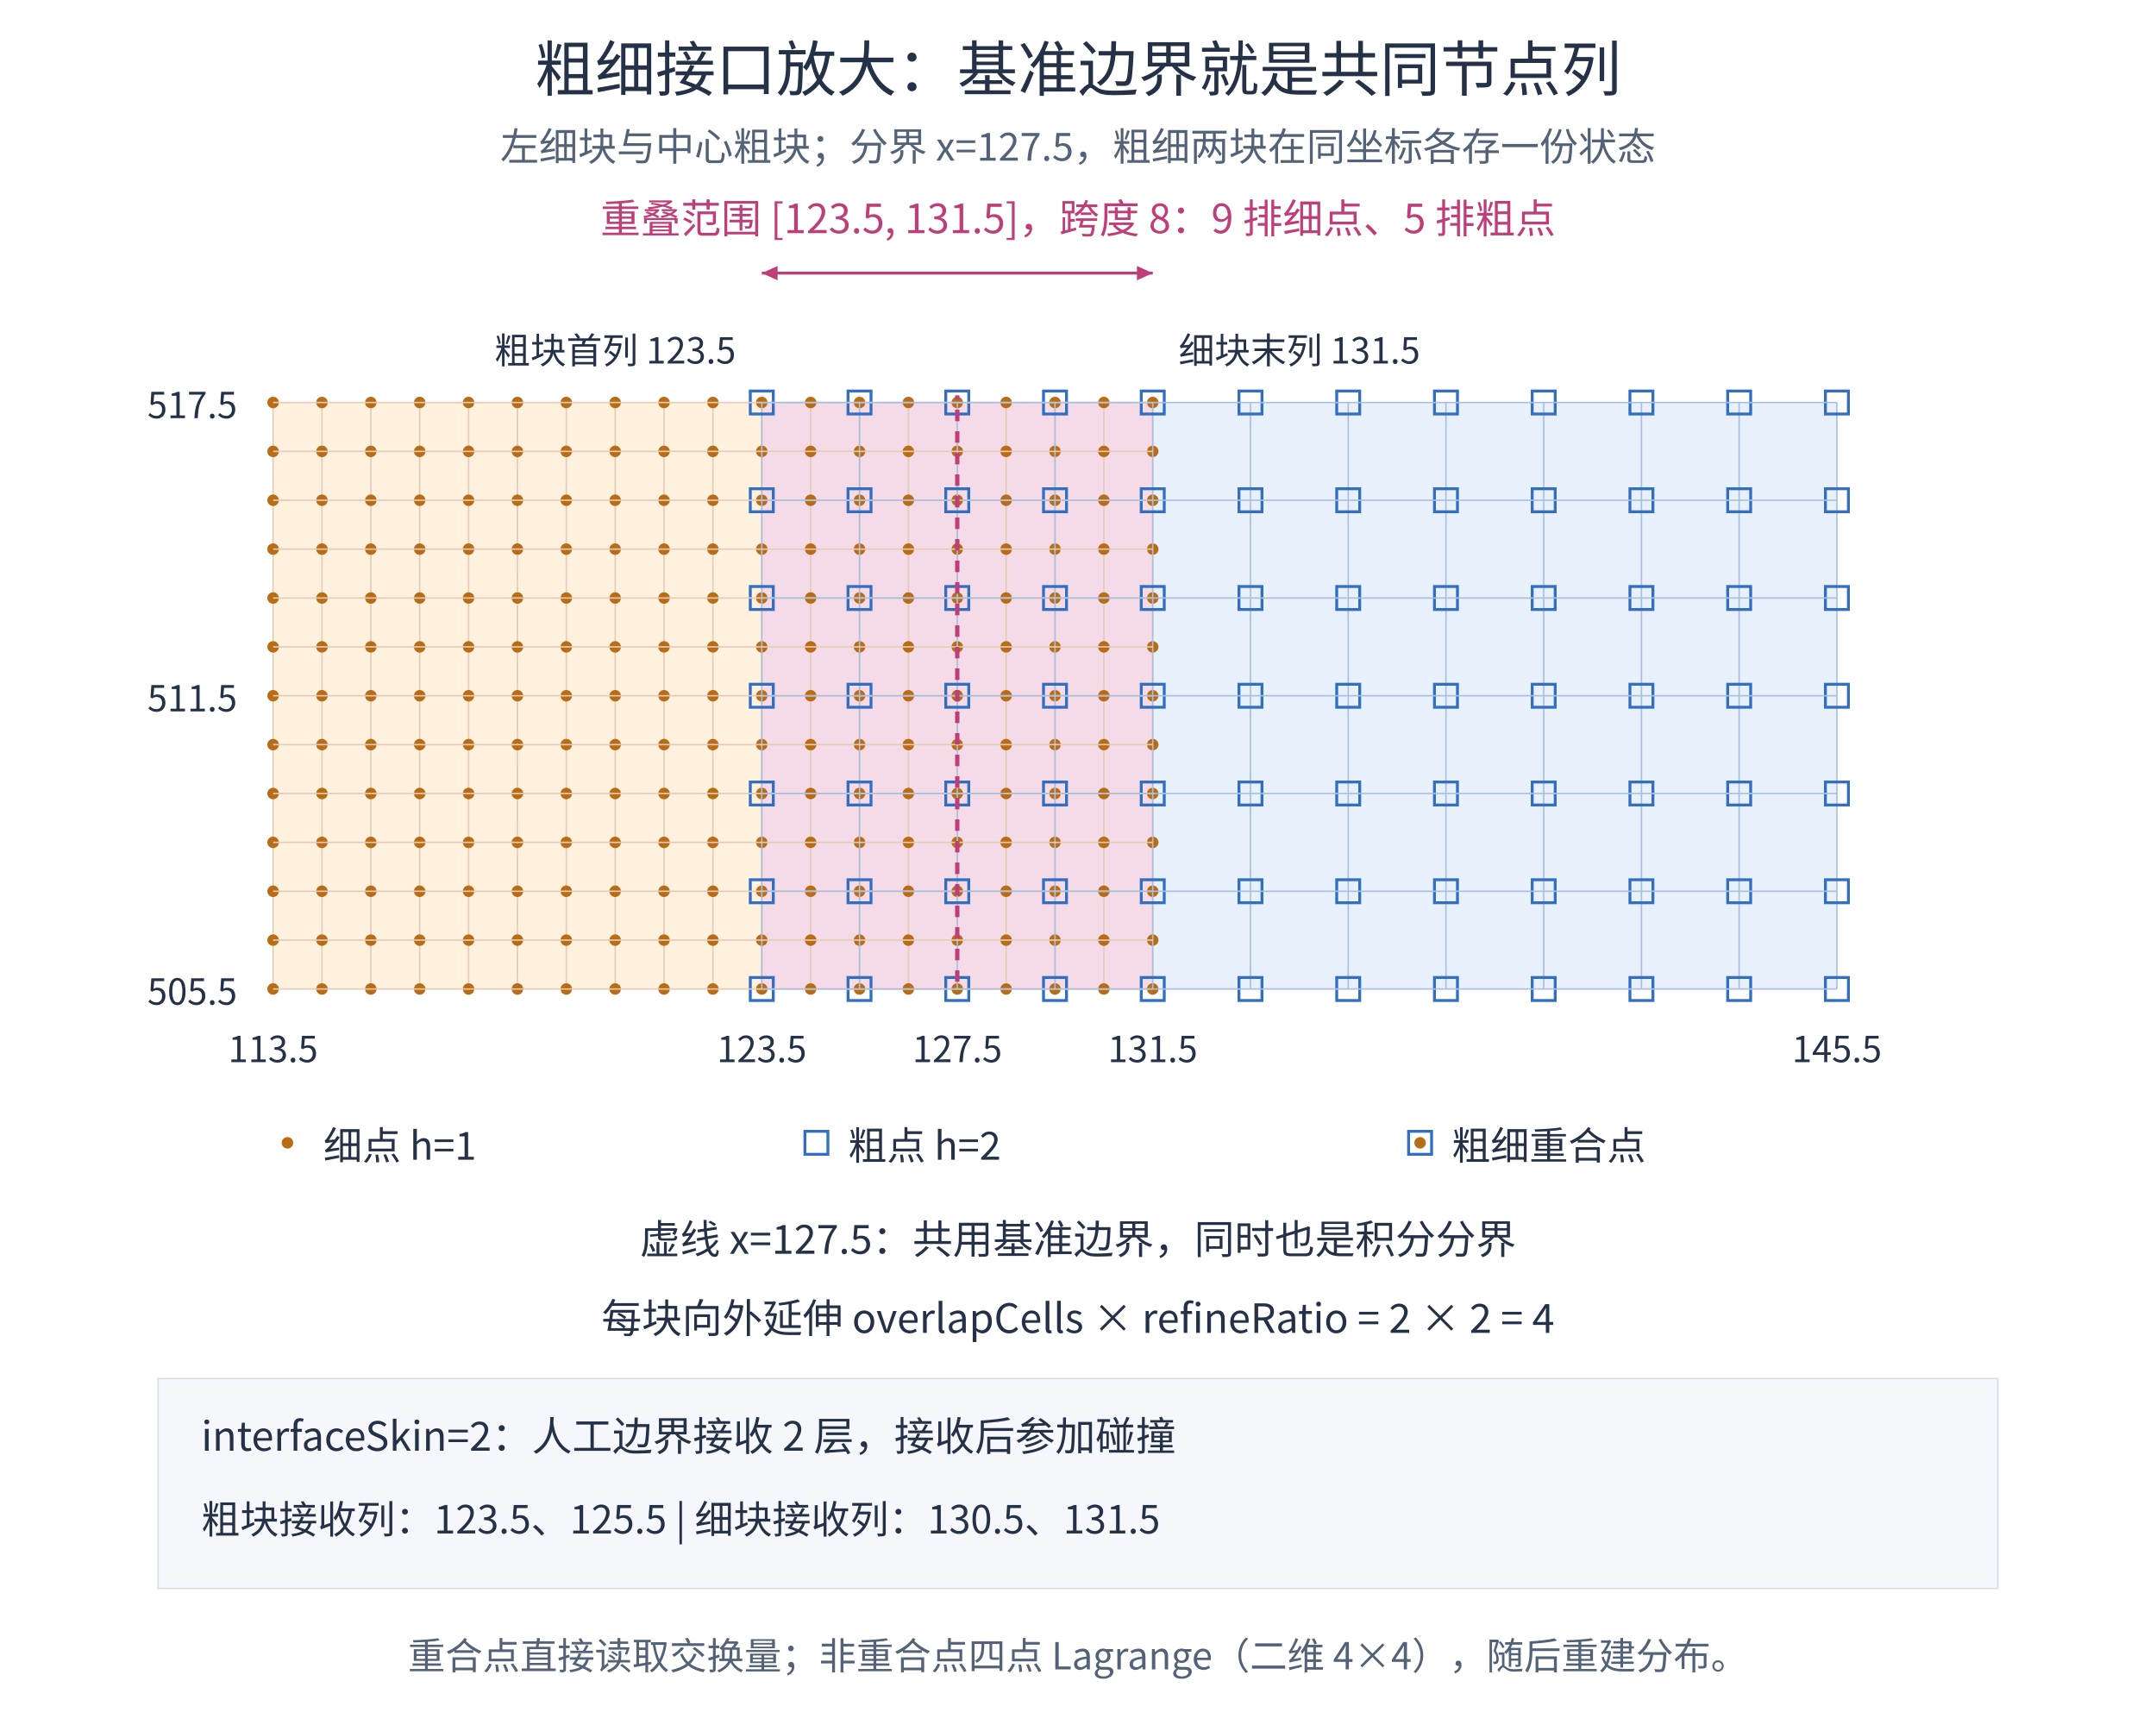
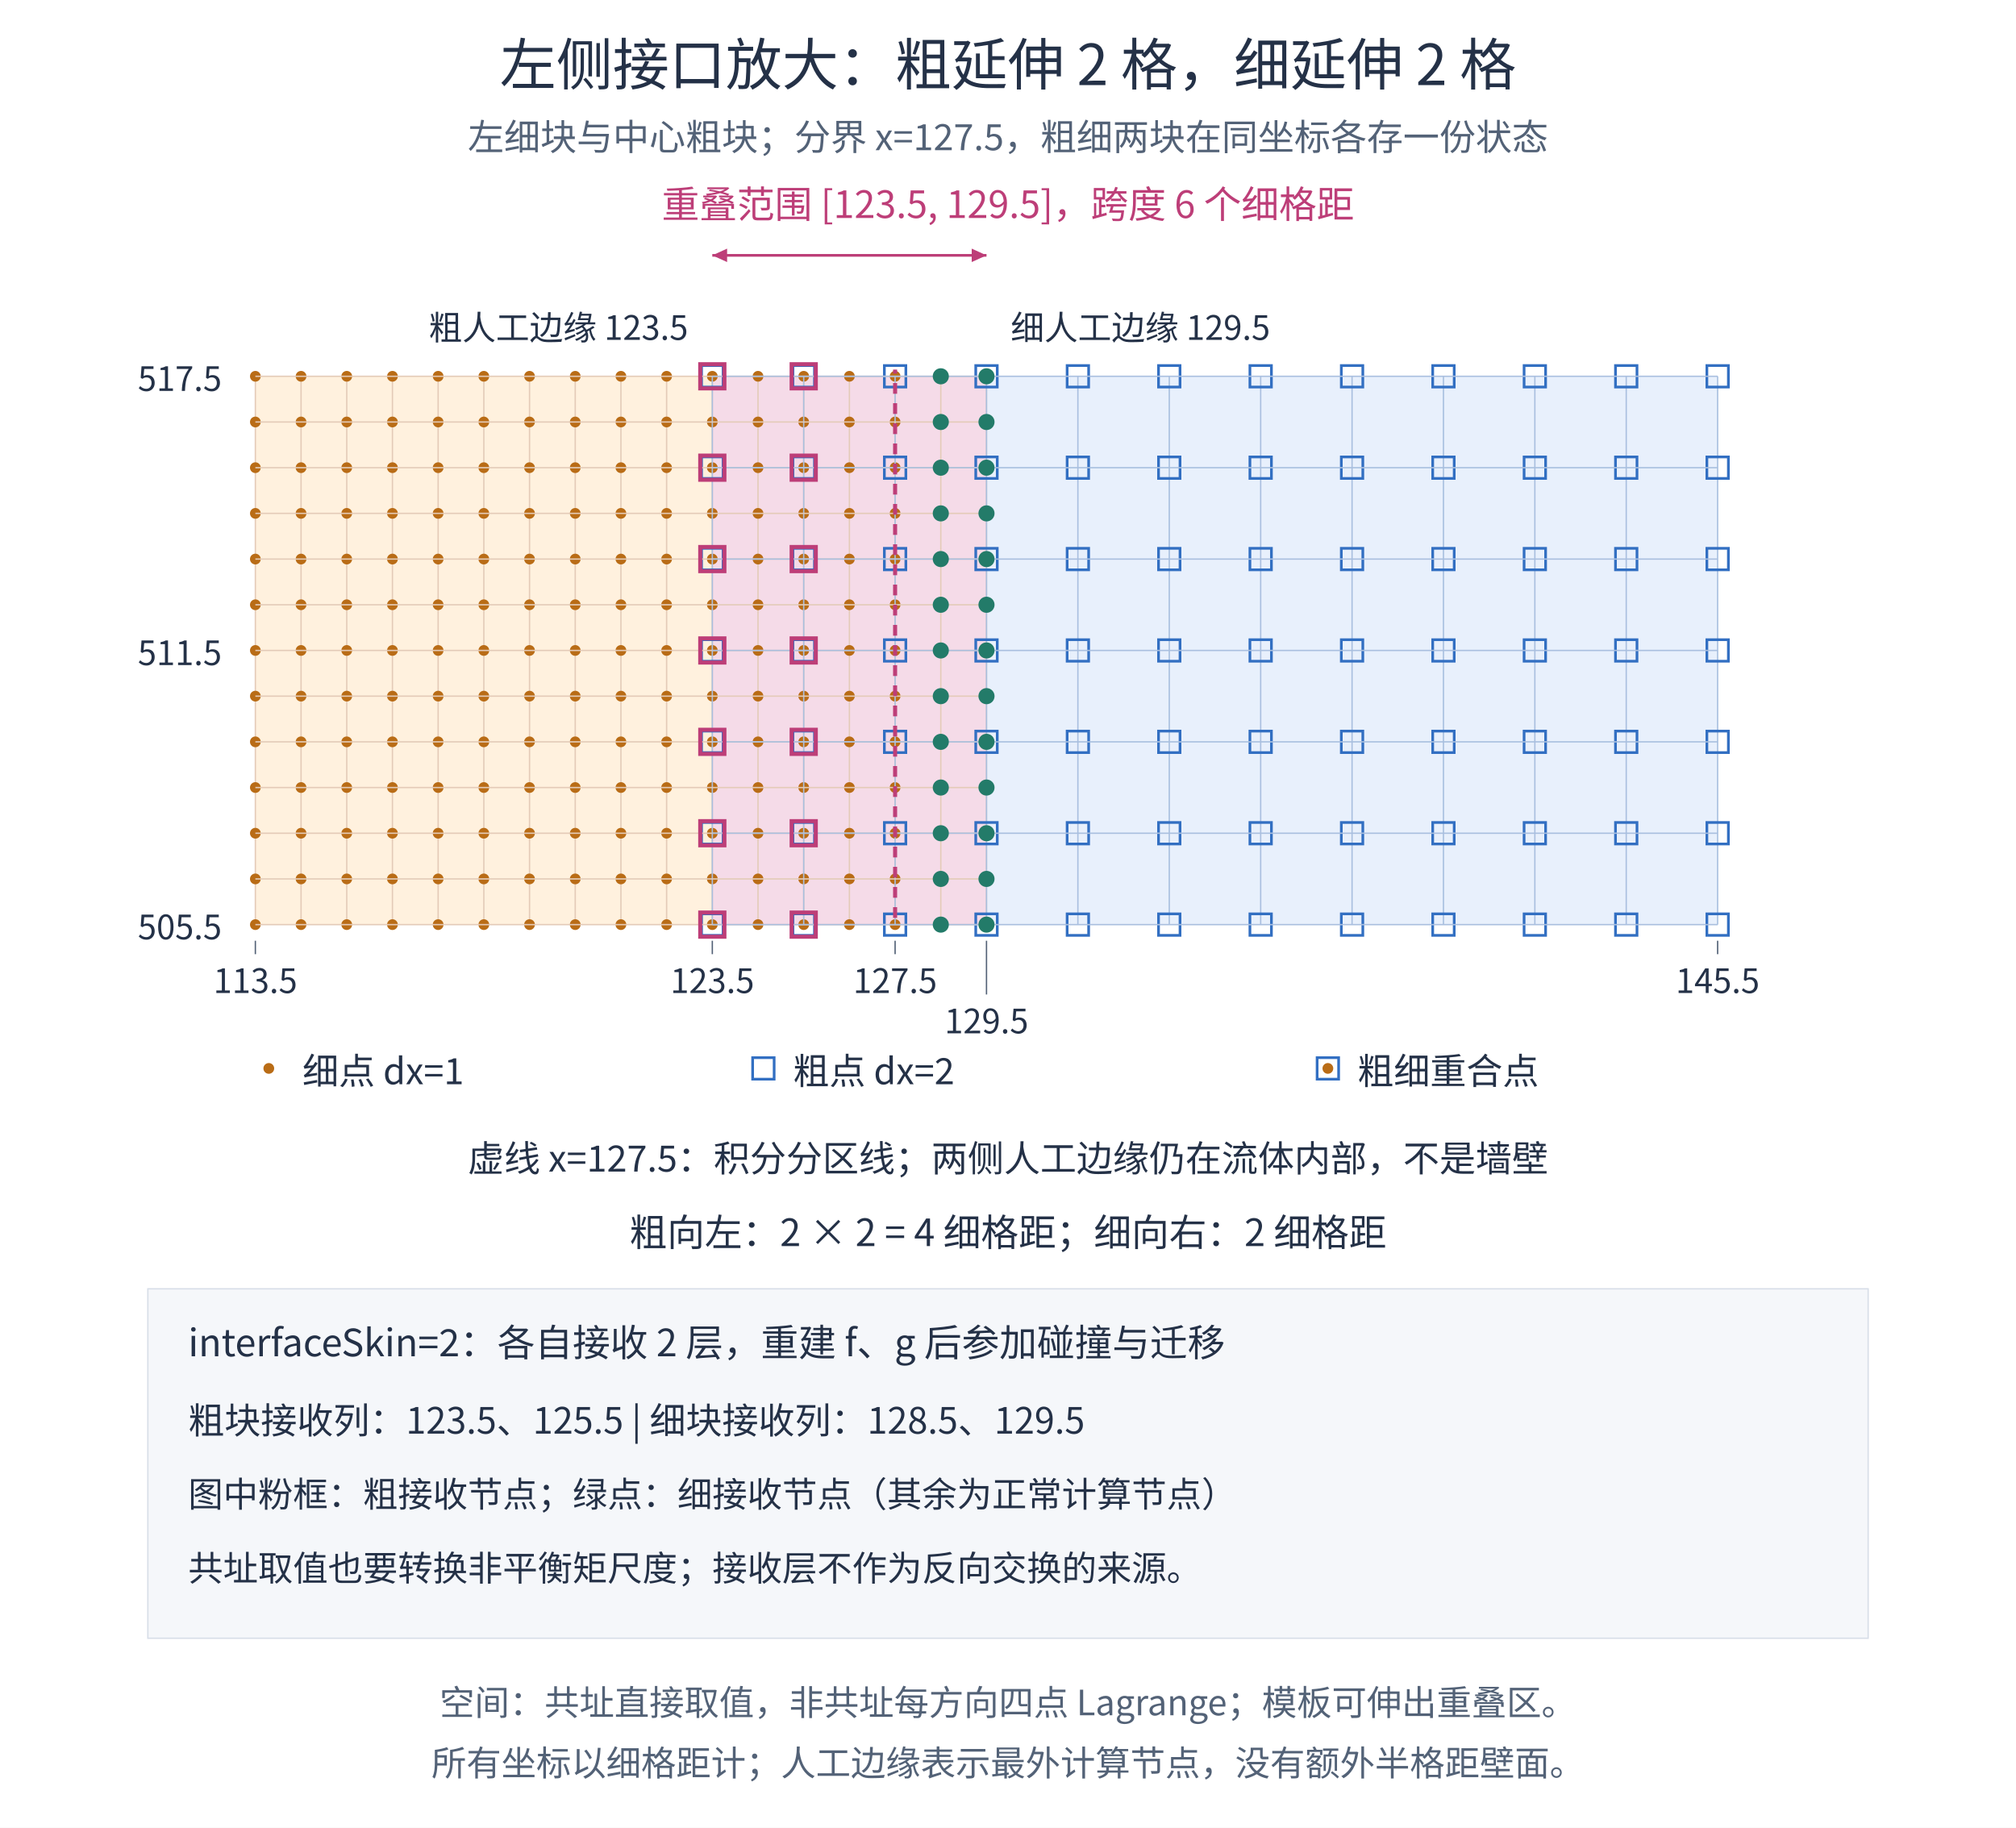
- <svg xmlns="http://www.w3.org/2000/svg" width="1500" height="1200" viewBox="0 0 1500 1200" role="img">
-   <rect x="0" y="0" width="1500" height="1200" fill="#ffffff" stroke="none" stroke-width="1" />
-   <text x="750" y="45" font-family="Microsoft YaHei, Noto Sans CJK SC, sans-serif" font-size="42" fill="#243147" text-anchor="middle" dominant-baseline="central">粗细接口放大：基准边界就是共同节点列</text>
+ <svg xmlns="http://www.w3.org/2000/svg" width="1500" height="1360" viewBox="0 0 1500 1360" role="img">
+   <rect x="0" y="0" width="1500" height="1360" fill="#ffffff" stroke="none" stroke-width="1" />
+   <text x="750" y="45" font-family="Microsoft YaHei, Noto Sans CJK SC, sans-serif" font-size="42" fill="#243147" text-anchor="middle" dominant-baseline="central">左侧接口放大：粗延伸 2 格，细延伸 2 格</text>
  <text x="750" y="100" font-family="Microsoft YaHei, Noto Sans CJK SC, sans-serif" font-size="27" fill="#536277" text-anchor="middle" dominant-baseline="central">左细块与中心粗块；分界 x=127.5，粗细两块在同坐标各存一份状态</text>
  <rect x="190.0" y="280.0" width="476.0" height="408" fill="#fff1de" stroke="none" stroke-width="1" />
  <rect x="666.0" y="280.0" width="612.0" height="408" fill="#e8f0fc" stroke="none" stroke-width="1" />
-   <rect x="530.0" y="280.0" width="272.0" height="408" fill="#f5dbe8" stroke="none" stroke-width="1" />
+   <rect x="530.0" y="280.0" width="204.0" height="408" fill="#f5dbe8" stroke="none" stroke-width="1" />
  <line x1="190.0" y1="688.0" x2="190.0" y2="280.0" stroke="#e4cbb8" stroke-width="1" />
  <circle cx="190.0" cy="688.0" r="4" fill="#b96c16" />
  <circle cx="190.0" cy="654.0" r="4" fill="#b96c16" />
  <circle cx="190.0" cy="620.0" r="4" fill="#b96c16" />
  <circle cx="190.0" cy="586.0" r="4" fill="#b96c16" />
  <circle cx="190.0" cy="552.0" r="4" fill="#b96c16" />
  <circle cx="190.0" cy="518.0" r="4" fill="#b96c16" />
  <circle cx="190.0" cy="484.0" r="4" fill="#b96c16" />
  <circle cx="190.0" cy="450.0" r="4" fill="#b96c16" />
  <circle cx="190.0" cy="416.0" r="4" fill="#b96c16" />
  <circle cx="190.0" cy="382.0" r="4" fill="#b96c16" />
  <circle cx="190.0" cy="348.0" r="4" fill="#b96c16" />
  <circle cx="190.0" cy="314.0" r="4" fill="#b96c16" />
  <circle cx="190.0" cy="280.0" r="4" fill="#b96c16" />
  <line x1="224.0" y1="688.0" x2="224.0" y2="280.0" stroke="#e4cbb8" stroke-width="1" />
  <circle cx="224.0" cy="688.0" r="4" fill="#b96c16" />
  <circle cx="224.0" cy="654.0" r="4" fill="#b96c16" />
  <circle cx="224.0" cy="620.0" r="4" fill="#b96c16" />
  <circle cx="224.0" cy="586.0" r="4" fill="#b96c16" />
  <circle cx="224.0" cy="552.0" r="4" fill="#b96c16" />
  <circle cx="224.0" cy="518.0" r="4" fill="#b96c16" />
  <circle cx="224.0" cy="484.0" r="4" fill="#b96c16" />
  <circle cx="224.0" cy="450.0" r="4" fill="#b96c16" />
  <circle cx="224.0" cy="416.0" r="4" fill="#b96c16" />
  <circle cx="224.0" cy="382.0" r="4" fill="#b96c16" />
  <circle cx="224.0" cy="348.0" r="4" fill="#b96c16" />
  <circle cx="224.0" cy="314.0" r="4" fill="#b96c16" />
  <circle cx="224.0" cy="280.0" r="4" fill="#b96c16" />
  <line x1="258.0" y1="688.0" x2="258.0" y2="280.0" stroke="#e4cbb8" stroke-width="1" />
  <circle cx="258.0" cy="688.0" r="4" fill="#b96c16" />
  <circle cx="258.0" cy="654.0" r="4" fill="#b96c16" />
  <circle cx="258.0" cy="620.0" r="4" fill="#b96c16" />
  <circle cx="258.0" cy="586.0" r="4" fill="#b96c16" />
  <circle cx="258.0" cy="552.0" r="4" fill="#b96c16" />
  <circle cx="258.0" cy="518.0" r="4" fill="#b96c16" />
  <circle cx="258.0" cy="484.0" r="4" fill="#b96c16" />
  <circle cx="258.0" cy="450.0" r="4" fill="#b96c16" />
  <circle cx="258.0" cy="416.0" r="4" fill="#b96c16" />
  <circle cx="258.0" cy="382.0" r="4" fill="#b96c16" />
  <circle cx="258.0" cy="348.0" r="4" fill="#b96c16" />
  <circle cx="258.0" cy="314.0" r="4" fill="#b96c16" />
  <circle cx="258.0" cy="280.0" r="4" fill="#b96c16" />
  <line x1="292.0" y1="688.0" x2="292.0" y2="280.0" stroke="#e4cbb8" stroke-width="1" />
  <circle cx="292.0" cy="688.0" r="4" fill="#b96c16" />
  <circle cx="292.0" cy="654.0" r="4" fill="#b96c16" />
  <circle cx="292.0" cy="620.0" r="4" fill="#b96c16" />
  <circle cx="292.0" cy="586.0" r="4" fill="#b96c16" />
  <circle cx="292.0" cy="552.0" r="4" fill="#b96c16" />
  <circle cx="292.0" cy="518.0" r="4" fill="#b96c16" />
  <circle cx="292.0" cy="484.0" r="4" fill="#b96c16" />
  <circle cx="292.0" cy="450.0" r="4" fill="#b96c16" />
  <circle cx="292.0" cy="416.0" r="4" fill="#b96c16" />
  <circle cx="292.0" cy="382.0" r="4" fill="#b96c16" />
  <circle cx="292.0" cy="348.0" r="4" fill="#b96c16" />
  <circle cx="292.0" cy="314.0" r="4" fill="#b96c16" />
  <circle cx="292.0" cy="280.0" r="4" fill="#b96c16" />
  <line x1="326.0" y1="688.0" x2="326.0" y2="280.0" stroke="#e4cbb8" stroke-width="1" />
  <circle cx="326.0" cy="688.0" r="4" fill="#b96c16" />
  <circle cx="326.0" cy="654.0" r="4" fill="#b96c16" />
  <circle cx="326.0" cy="620.0" r="4" fill="#b96c16" />
  <circle cx="326.0" cy="586.0" r="4" fill="#b96c16" />
  <circle cx="326.0" cy="552.0" r="4" fill="#b96c16" />
  <circle cx="326.0" cy="518.0" r="4" fill="#b96c16" />
  <circle cx="326.0" cy="484.0" r="4" fill="#b96c16" />
  <circle cx="326.0" cy="450.0" r="4" fill="#b96c16" />
  <circle cx="326.0" cy="416.0" r="4" fill="#b96c16" />
  <circle cx="326.0" cy="382.0" r="4" fill="#b96c16" />
  <circle cx="326.0" cy="348.0" r="4" fill="#b96c16" />
  <circle cx="326.0" cy="314.0" r="4" fill="#b96c16" />
  <circle cx="326.0" cy="280.0" r="4" fill="#b96c16" />
  <line x1="360.0" y1="688.0" x2="360.0" y2="280.0" stroke="#e4cbb8" stroke-width="1" />
  <circle cx="360.0" cy="688.0" r="4" fill="#b96c16" />
  <circle cx="360.0" cy="654.0" r="4" fill="#b96c16" />
  <circle cx="360.0" cy="620.0" r="4" fill="#b96c16" />
  <circle cx="360.0" cy="586.0" r="4" fill="#b96c16" />
  <circle cx="360.0" cy="552.0" r="4" fill="#b96c16" />
  <circle cx="360.0" cy="518.0" r="4" fill="#b96c16" />
  <circle cx="360.0" cy="484.0" r="4" fill="#b96c16" />
  <circle cx="360.0" cy="450.0" r="4" fill="#b96c16" />
  <circle cx="360.0" cy="416.0" r="4" fill="#b96c16" />
  <circle cx="360.0" cy="382.0" r="4" fill="#b96c16" />
  <circle cx="360.0" cy="348.0" r="4" fill="#b96c16" />
  <circle cx="360.0" cy="314.0" r="4" fill="#b96c16" />
  <circle cx="360.0" cy="280.0" r="4" fill="#b96c16" />
  <line x1="394.0" y1="688.0" x2="394.0" y2="280.0" stroke="#e4cbb8" stroke-width="1" />
  <circle cx="394.0" cy="688.0" r="4" fill="#b96c16" />
  <circle cx="394.0" cy="654.0" r="4" fill="#b96c16" />
  <circle cx="394.0" cy="620.0" r="4" fill="#b96c16" />
  <circle cx="394.0" cy="586.0" r="4" fill="#b96c16" />
  <circle cx="394.0" cy="552.0" r="4" fill="#b96c16" />
  <circle cx="394.0" cy="518.0" r="4" fill="#b96c16" />
  <circle cx="394.0" cy="484.0" r="4" fill="#b96c16" />
  <circle cx="394.0" cy="450.0" r="4" fill="#b96c16" />
  <circle cx="394.0" cy="416.0" r="4" fill="#b96c16" />
  <circle cx="394.0" cy="382.0" r="4" fill="#b96c16" />
  <circle cx="394.0" cy="348.0" r="4" fill="#b96c16" />
  <circle cx="394.0" cy="314.0" r="4" fill="#b96c16" />
  <circle cx="394.0" cy="280.0" r="4" fill="#b96c16" />
  <line x1="428.0" y1="688.0" x2="428.0" y2="280.0" stroke="#e4cbb8" stroke-width="1" />
  <circle cx="428.0" cy="688.0" r="4" fill="#b96c16" />
  <circle cx="428.0" cy="654.0" r="4" fill="#b96c16" />
  <circle cx="428.0" cy="620.0" r="4" fill="#b96c16" />
  <circle cx="428.0" cy="586.0" r="4" fill="#b96c16" />
  <circle cx="428.0" cy="552.0" r="4" fill="#b96c16" />
  <circle cx="428.0" cy="518.0" r="4" fill="#b96c16" />
  <circle cx="428.0" cy="484.0" r="4" fill="#b96c16" />
  <circle cx="428.0" cy="450.0" r="4" fill="#b96c16" />
  <circle cx="428.0" cy="416.0" r="4" fill="#b96c16" />
  <circle cx="428.0" cy="382.0" r="4" fill="#b96c16" />
  <circle cx="428.0" cy="348.0" r="4" fill="#b96c16" />
  <circle cx="428.0" cy="314.0" r="4" fill="#b96c16" />
  <circle cx="428.0" cy="280.0" r="4" fill="#b96c16" />
  <line x1="462.0" y1="688.0" x2="462.0" y2="280.0" stroke="#e4cbb8" stroke-width="1" />
  <circle cx="462.0" cy="688.0" r="4" fill="#b96c16" />
  <circle cx="462.0" cy="654.0" r="4" fill="#b96c16" />
  <circle cx="462.0" cy="620.0" r="4" fill="#b96c16" />
  <circle cx="462.0" cy="586.0" r="4" fill="#b96c16" />
  <circle cx="462.0" cy="552.0" r="4" fill="#b96c16" />
  <circle cx="462.0" cy="518.0" r="4" fill="#b96c16" />
  <circle cx="462.0" cy="484.0" r="4" fill="#b96c16" />
  <circle cx="462.0" cy="450.0" r="4" fill="#b96c16" />
  <circle cx="462.0" cy="416.0" r="4" fill="#b96c16" />
  <circle cx="462.0" cy="382.0" r="4" fill="#b96c16" />
  <circle cx="462.0" cy="348.0" r="4" fill="#b96c16" />
  <circle cx="462.0" cy="314.0" r="4" fill="#b96c16" />
  <circle cx="462.0" cy="280.0" r="4" fill="#b96c16" />
  <line x1="496.0" y1="688.0" x2="496.0" y2="280.0" stroke="#e4cbb8" stroke-width="1" />
  <circle cx="496.0" cy="688.0" r="4" fill="#b96c16" />
  <circle cx="496.0" cy="654.0" r="4" fill="#b96c16" />
  <circle cx="496.0" cy="620.0" r="4" fill="#b96c16" />
  <circle cx="496.0" cy="586.0" r="4" fill="#b96c16" />
  <circle cx="496.0" cy="552.0" r="4" fill="#b96c16" />
  <circle cx="496.0" cy="518.0" r="4" fill="#b96c16" />
  <circle cx="496.0" cy="484.0" r="4" fill="#b96c16" />
  <circle cx="496.0" cy="450.0" r="4" fill="#b96c16" />
  <circle cx="496.0" cy="416.0" r="4" fill="#b96c16" />
  <circle cx="496.0" cy="382.0" r="4" fill="#b96c16" />
  <circle cx="496.0" cy="348.0" r="4" fill="#b96c16" />
  <circle cx="496.0" cy="314.0" r="4" fill="#b96c16" />
  <circle cx="496.0" cy="280.0" r="4" fill="#b96c16" />
  <line x1="530.0" y1="688.0" x2="530.0" y2="280.0" stroke="#e4cbb8" stroke-width="1" />
  <circle cx="530.0" cy="688.0" r="4" fill="#b96c16" />
  <circle cx="530.0" cy="654.0" r="4" fill="#b96c16" />
  <circle cx="530.0" cy="620.0" r="4" fill="#b96c16" />
  <circle cx="530.0" cy="586.0" r="4" fill="#b96c16" />
  <circle cx="530.0" cy="552.0" r="4" fill="#b96c16" />
  <circle cx="530.0" cy="518.0" r="4" fill="#b96c16" />
  <circle cx="530.0" cy="484.0" r="4" fill="#b96c16" />
  <circle cx="530.0" cy="450.0" r="4" fill="#b96c16" />
  <circle cx="530.0" cy="416.0" r="4" fill="#b96c16" />
  <circle cx="530.0" cy="382.0" r="4" fill="#b96c16" />
  <circle cx="530.0" cy="348.0" r="4" fill="#b96c16" />
  <circle cx="530.0" cy="314.0" r="4" fill="#b96c16" />
  <circle cx="530.0" cy="280.0" r="4" fill="#b96c16" />
  <line x1="564.0" y1="688.0" x2="564.0" y2="280.0" stroke="#e4cbb8" stroke-width="1" />
  <circle cx="564.0" cy="688.0" r="4" fill="#b96c16" />
  <circle cx="564.0" cy="654.0" r="4" fill="#b96c16" />
  <circle cx="564.0" cy="620.0" r="4" fill="#b96c16" />
  <circle cx="564.0" cy="586.0" r="4" fill="#b96c16" />
  <circle cx="564.0" cy="552.0" r="4" fill="#b96c16" />
  <circle cx="564.0" cy="518.0" r="4" fill="#b96c16" />
  <circle cx="564.0" cy="484.0" r="4" fill="#b96c16" />
  <circle cx="564.0" cy="450.0" r="4" fill="#b96c16" />
  <circle cx="564.0" cy="416.0" r="4" fill="#b96c16" />
  <circle cx="564.0" cy="382.0" r="4" fill="#b96c16" />
  <circle cx="564.0" cy="348.0" r="4" fill="#b96c16" />
  <circle cx="564.0" cy="314.0" r="4" fill="#b96c16" />
  <circle cx="564.0" cy="280.0" r="4" fill="#b96c16" />
  <line x1="598.0" y1="688.0" x2="598.0" y2="280.0" stroke="#e4cbb8" stroke-width="1" />
  <circle cx="598.0" cy="688.0" r="4" fill="#b96c16" />
  <circle cx="598.0" cy="654.0" r="4" fill="#b96c16" />
  <circle cx="598.0" cy="620.0" r="4" fill="#b96c16" />
  <circle cx="598.0" cy="586.0" r="4" fill="#b96c16" />
  <circle cx="598.0" cy="552.0" r="4" fill="#b96c16" />
  <circle cx="598.0" cy="518.0" r="4" fill="#b96c16" />
  <circle cx="598.0" cy="484.0" r="4" fill="#b96c16" />
  <circle cx="598.0" cy="450.0" r="4" fill="#b96c16" />
  <circle cx="598.0" cy="416.0" r="4" fill="#b96c16" />
  <circle cx="598.0" cy="382.0" r="4" fill="#b96c16" />
  <circle cx="598.0" cy="348.0" r="4" fill="#b96c16" />
  <circle cx="598.0" cy="314.0" r="4" fill="#b96c16" />
  <circle cx="598.0" cy="280.0" r="4" fill="#b96c16" />
  <line x1="632.0" y1="688.0" x2="632.0" y2="280.0" stroke="#e4cbb8" stroke-width="1" />
  <circle cx="632.0" cy="688.0" r="4" fill="#b96c16" />
  <circle cx="632.0" cy="654.0" r="4" fill="#b96c16" />
  <circle cx="632.0" cy="620.0" r="4" fill="#b96c16" />
  <circle cx="632.0" cy="586.0" r="4" fill="#b96c16" />
  <circle cx="632.0" cy="552.0" r="4" fill="#b96c16" />
  <circle cx="632.0" cy="518.0" r="4" fill="#b96c16" />
  <circle cx="632.0" cy="484.0" r="4" fill="#b96c16" />
  <circle cx="632.0" cy="450.0" r="4" fill="#b96c16" />
  <circle cx="632.0" cy="416.0" r="4" fill="#b96c16" />
  <circle cx="632.0" cy="382.0" r="4" fill="#b96c16" />
  <circle cx="632.0" cy="348.0" r="4" fill="#b96c16" />
  <circle cx="632.0" cy="314.0" r="4" fill="#b96c16" />
  <circle cx="632.0" cy="280.0" r="4" fill="#b96c16" />
  <line x1="666.0" y1="688.0" x2="666.0" y2="280.0" stroke="#e4cbb8" stroke-width="1" />
  <circle cx="666.0" cy="688.0" r="4" fill="#b96c16" />
  <circle cx="666.0" cy="654.0" r="4" fill="#b96c16" />
  <circle cx="666.0" cy="620.0" r="4" fill="#b96c16" />
  <circle cx="666.0" cy="586.0" r="4" fill="#b96c16" />
  <circle cx="666.0" cy="552.0" r="4" fill="#b96c16" />
  <circle cx="666.0" cy="518.0" r="4" fill="#b96c16" />
  <circle cx="666.0" cy="484.0" r="4" fill="#b96c16" />
  <circle cx="666.0" cy="450.0" r="4" fill="#b96c16" />
  <circle cx="666.0" cy="416.0" r="4" fill="#b96c16" />
  <circle cx="666.0" cy="382.0" r="4" fill="#b96c16" />
  <circle cx="666.0" cy="348.0" r="4" fill="#b96c16" />
  <circle cx="666.0" cy="314.0" r="4" fill="#b96c16" />
  <circle cx="666.0" cy="280.0" r="4" fill="#b96c16" />
  <line x1="700.0" y1="688.0" x2="700.0" y2="280.0" stroke="#e4cbb8" stroke-width="1" />
  <circle cx="700.0" cy="688.0" r="4" fill="#b96c16" />
  <circle cx="700.0" cy="654.0" r="4" fill="#b96c16" />
  <circle cx="700.0" cy="620.0" r="4" fill="#b96c16" />
  <circle cx="700.0" cy="586.0" r="4" fill="#b96c16" />
  <circle cx="700.0" cy="552.0" r="4" fill="#b96c16" />
  <circle cx="700.0" cy="518.0" r="4" fill="#b96c16" />
  <circle cx="700.0" cy="484.0" r="4" fill="#b96c16" />
  <circle cx="700.0" cy="450.0" r="4" fill="#b96c16" />
  <circle cx="700.0" cy="416.0" r="4" fill="#b96c16" />
  <circle cx="700.0" cy="382.0" r="4" fill="#b96c16" />
  <circle cx="700.0" cy="348.0" r="4" fill="#b96c16" />
  <circle cx="700.0" cy="314.0" r="4" fill="#b96c16" />
  <circle cx="700.0" cy="280.0" r="4" fill="#b96c16" />
  <line x1="734.0" y1="688.0" x2="734.0" y2="280.0" stroke="#e4cbb8" stroke-width="1" />
  <circle cx="734.0" cy="688.0" r="4" fill="#b96c16" />
  <circle cx="734.0" cy="654.0" r="4" fill="#b96c16" />
  <circle cx="734.0" cy="620.0" r="4" fill="#b96c16" />
  <circle cx="734.0" cy="586.0" r="4" fill="#b96c16" />
  <circle cx="734.0" cy="552.0" r="4" fill="#b96c16" />
  <circle cx="734.0" cy="518.0" r="4" fill="#b96c16" />
  <circle cx="734.0" cy="484.0" r="4" fill="#b96c16" />
  <circle cx="734.0" cy="450.0" r="4" fill="#b96c16" />
  <circle cx="734.0" cy="416.0" r="4" fill="#b96c16" />
  <circle cx="734.0" cy="382.0" r="4" fill="#b96c16" />
  <circle cx="734.0" cy="348.0" r="4" fill="#b96c16" />
  <circle cx="734.0" cy="314.0" r="4" fill="#b96c16" />
  <circle cx="734.0" cy="280.0" r="4" fill="#b96c16" />
-   <line x1="768.0" y1="688.0" x2="768.0" y2="280.0" stroke="#e4cbb8" stroke-width="1" />
-   <circle cx="768.0" cy="688.0" r="4" fill="#b96c16" />
-   <circle cx="768.0" cy="654.0" r="4" fill="#b96c16" />
-   <circle cx="768.0" cy="620.0" r="4" fill="#b96c16" />
-   <circle cx="768.0" cy="586.0" r="4" fill="#b96c16" />
-   <circle cx="768.0" cy="552.0" r="4" fill="#b96c16" />
-   <circle cx="768.0" cy="518.0" r="4" fill="#b96c16" />
-   <circle cx="768.0" cy="484.0" r="4" fill="#b96c16" />
-   <circle cx="768.0" cy="450.0" r="4" fill="#b96c16" />
-   <circle cx="768.0" cy="416.0" r="4" fill="#b96c16" />
-   <circle cx="768.0" cy="382.0" r="4" fill="#b96c16" />
-   <circle cx="768.0" cy="348.0" r="4" fill="#b96c16" />
-   <circle cx="768.0" cy="314.0" r="4" fill="#b96c16" />
-   <circle cx="768.0" cy="280.0" r="4" fill="#b96c16" />
-   <line x1="802.0" y1="688.0" x2="802.0" y2="280.0" stroke="#e4cbb8" stroke-width="1" />
-   <circle cx="802.0" cy="688.0" r="4" fill="#b96c16" />
-   <circle cx="802.0" cy="654.0" r="4" fill="#b96c16" />
-   <circle cx="802.0" cy="620.0" r="4" fill="#b96c16" />
-   <circle cx="802.0" cy="586.0" r="4" fill="#b96c16" />
-   <circle cx="802.0" cy="552.0" r="4" fill="#b96c16" />
-   <circle cx="802.0" cy="518.0" r="4" fill="#b96c16" />
-   <circle cx="802.0" cy="484.0" r="4" fill="#b96c16" />
-   <circle cx="802.0" cy="450.0" r="4" fill="#b96c16" />
-   <circle cx="802.0" cy="416.0" r="4" fill="#b96c16" />
-   <circle cx="802.0" cy="382.0" r="4" fill="#b96c16" />
-   <circle cx="802.0" cy="348.0" r="4" fill="#b96c16" />
-   <circle cx="802.0" cy="314.0" r="4" fill="#b96c16" />
-   <circle cx="802.0" cy="280.0" r="4" fill="#b96c16" />
  <line x1="530.0" y1="688.0" x2="530.0" y2="280.0" stroke="#a9bfdf" stroke-width="1" />
  <rect x="522.0" y="680.0" width="16" height="16" fill="none" stroke="#326fc2" stroke-width="2" />
  <rect x="522.0" y="612.0" width="16" height="16" fill="none" stroke="#326fc2" stroke-width="2" />
  <rect x="522.0" y="544.0" width="16" height="16" fill="none" stroke="#326fc2" stroke-width="2" />
  <rect x="522.0" y="476.0" width="16" height="16" fill="none" stroke="#326fc2" stroke-width="2" />
  <rect x="522.0" y="408.0" width="16" height="16" fill="none" stroke="#326fc2" stroke-width="2" />
  <rect x="522.0" y="340.0" width="16" height="16" fill="none" stroke="#326fc2" stroke-width="2" />
  <rect x="522.0" y="272.0" width="16" height="16" fill="none" stroke="#326fc2" stroke-width="2" />
  <line x1="598.0" y1="688.0" x2="598.0" y2="280.0" stroke="#a9bfdf" stroke-width="1" />
  <rect x="590.0" y="680.0" width="16" height="16" fill="none" stroke="#326fc2" stroke-width="2" />
  <rect x="590.0" y="612.0" width="16" height="16" fill="none" stroke="#326fc2" stroke-width="2" />
  <rect x="590.0" y="544.0" width="16" height="16" fill="none" stroke="#326fc2" stroke-width="2" />
  <rect x="590.0" y="476.0" width="16" height="16" fill="none" stroke="#326fc2" stroke-width="2" />
  <rect x="590.0" y="408.0" width="16" height="16" fill="none" stroke="#326fc2" stroke-width="2" />
  <rect x="590.0" y="340.0" width="16" height="16" fill="none" stroke="#326fc2" stroke-width="2" />
  <rect x="590.0" y="272.0" width="16" height="16" fill="none" stroke="#326fc2" stroke-width="2" />
  <line x1="666.0" y1="688.0" x2="666.0" y2="280.0" stroke="#a9bfdf" stroke-width="1" />
  <rect x="658.0" y="680.0" width="16" height="16" fill="none" stroke="#326fc2" stroke-width="2" />
  <rect x="658.0" y="612.0" width="16" height="16" fill="none" stroke="#326fc2" stroke-width="2" />
  <rect x="658.0" y="544.0" width="16" height="16" fill="none" stroke="#326fc2" stroke-width="2" />
  <rect x="658.0" y="476.0" width="16" height="16" fill="none" stroke="#326fc2" stroke-width="2" />
  <rect x="658.0" y="408.0" width="16" height="16" fill="none" stroke="#326fc2" stroke-width="2" />
  <rect x="658.0" y="340.0" width="16" height="16" fill="none" stroke="#326fc2" stroke-width="2" />
  <rect x="658.0" y="272.0" width="16" height="16" fill="none" stroke="#326fc2" stroke-width="2" />
  <line x1="734.0" y1="688.0" x2="734.0" y2="280.0" stroke="#a9bfdf" stroke-width="1" />
  <rect x="726.0" y="680.0" width="16" height="16" fill="none" stroke="#326fc2" stroke-width="2" />
  <rect x="726.0" y="612.0" width="16" height="16" fill="none" stroke="#326fc2" stroke-width="2" />
  <rect x="726.0" y="544.0" width="16" height="16" fill="none" stroke="#326fc2" stroke-width="2" />
  <rect x="726.0" y="476.0" width="16" height="16" fill="none" stroke="#326fc2" stroke-width="2" />
  <rect x="726.0" y="408.0" width="16" height="16" fill="none" stroke="#326fc2" stroke-width="2" />
  <rect x="726.0" y="340.0" width="16" height="16" fill="none" stroke="#326fc2" stroke-width="2" />
  <rect x="726.0" y="272.0" width="16" height="16" fill="none" stroke="#326fc2" stroke-width="2" />
  <line x1="802.0" y1="688.0" x2="802.0" y2="280.0" stroke="#a9bfdf" stroke-width="1" />
  <rect x="794.0" y="680.0" width="16" height="16" fill="none" stroke="#326fc2" stroke-width="2" />
  <rect x="794.0" y="612.0" width="16" height="16" fill="none" stroke="#326fc2" stroke-width="2" />
  <rect x="794.0" y="544.0" width="16" height="16" fill="none" stroke="#326fc2" stroke-width="2" />
  <rect x="794.0" y="476.0" width="16" height="16" fill="none" stroke="#326fc2" stroke-width="2" />
  <rect x="794.0" y="408.0" width="16" height="16" fill="none" stroke="#326fc2" stroke-width="2" />
  <rect x="794.0" y="340.0" width="16" height="16" fill="none" stroke="#326fc2" stroke-width="2" />
  <rect x="794.0" y="272.0" width="16" height="16" fill="none" stroke="#326fc2" stroke-width="2" />
  <line x1="870.0" y1="688.0" x2="870.0" y2="280.0" stroke="#a9bfdf" stroke-width="1" />
  <rect x="862.0" y="680.0" width="16" height="16" fill="none" stroke="#326fc2" stroke-width="2" />
  <rect x="862.0" y="612.0" width="16" height="16" fill="none" stroke="#326fc2" stroke-width="2" />
  <rect x="862.0" y="544.0" width="16" height="16" fill="none" stroke="#326fc2" stroke-width="2" />
  <rect x="862.0" y="476.0" width="16" height="16" fill="none" stroke="#326fc2" stroke-width="2" />
  <rect x="862.0" y="408.0" width="16" height="16" fill="none" stroke="#326fc2" stroke-width="2" />
  <rect x="862.0" y="340.0" width="16" height="16" fill="none" stroke="#326fc2" stroke-width="2" />
  <rect x="862.0" y="272.0" width="16" height="16" fill="none" stroke="#326fc2" stroke-width="2" />
  <line x1="938.0" y1="688.0" x2="938.0" y2="280.0" stroke="#a9bfdf" stroke-width="1" />
  <rect x="930.0" y="680.0" width="16" height="16" fill="none" stroke="#326fc2" stroke-width="2" />
  <rect x="930.0" y="612.0" width="16" height="16" fill="none" stroke="#326fc2" stroke-width="2" />
  <rect x="930.0" y="544.0" width="16" height="16" fill="none" stroke="#326fc2" stroke-width="2" />
  <rect x="930.0" y="476.0" width="16" height="16" fill="none" stroke="#326fc2" stroke-width="2" />
  <rect x="930.0" y="408.0" width="16" height="16" fill="none" stroke="#326fc2" stroke-width="2" />
  <rect x="930.0" y="340.0" width="16" height="16" fill="none" stroke="#326fc2" stroke-width="2" />
  <rect x="930.0" y="272.0" width="16" height="16" fill="none" stroke="#326fc2" stroke-width="2" />
  <line x1="1006.0" y1="688.0" x2="1006.0" y2="280.0" stroke="#a9bfdf" stroke-width="1" />
  <rect x="998.0" y="680.0" width="16" height="16" fill="none" stroke="#326fc2" stroke-width="2" />
  <rect x="998.0" y="612.0" width="16" height="16" fill="none" stroke="#326fc2" stroke-width="2" />
  <rect x="998.0" y="544.0" width="16" height="16" fill="none" stroke="#326fc2" stroke-width="2" />
  <rect x="998.0" y="476.0" width="16" height="16" fill="none" stroke="#326fc2" stroke-width="2" />
  <rect x="998.0" y="408.0" width="16" height="16" fill="none" stroke="#326fc2" stroke-width="2" />
  <rect x="998.0" y="340.0" width="16" height="16" fill="none" stroke="#326fc2" stroke-width="2" />
  <rect x="998.0" y="272.0" width="16" height="16" fill="none" stroke="#326fc2" stroke-width="2" />
  <line x1="1074.0" y1="688.0" x2="1074.0" y2="280.0" stroke="#a9bfdf" stroke-width="1" />
  <rect x="1066.0" y="680.0" width="16" height="16" fill="none" stroke="#326fc2" stroke-width="2" />
  <rect x="1066.0" y="612.0" width="16" height="16" fill="none" stroke="#326fc2" stroke-width="2" />
  <rect x="1066.0" y="544.0" width="16" height="16" fill="none" stroke="#326fc2" stroke-width="2" />
  <rect x="1066.0" y="476.0" width="16" height="16" fill="none" stroke="#326fc2" stroke-width="2" />
  <rect x="1066.0" y="408.0" width="16" height="16" fill="none" stroke="#326fc2" stroke-width="2" />
  <rect x="1066.0" y="340.0" width="16" height="16" fill="none" stroke="#326fc2" stroke-width="2" />
  <rect x="1066.0" y="272.0" width="16" height="16" fill="none" stroke="#326fc2" stroke-width="2" />
  <line x1="1142.0" y1="688.0" x2="1142.0" y2="280.0" stroke="#a9bfdf" stroke-width="1" />
  <rect x="1134.0" y="680.0" width="16" height="16" fill="none" stroke="#326fc2" stroke-width="2" />
  <rect x="1134.0" y="612.0" width="16" height="16" fill="none" stroke="#326fc2" stroke-width="2" />
  <rect x="1134.0" y="544.0" width="16" height="16" fill="none" stroke="#326fc2" stroke-width="2" />
  <rect x="1134.0" y="476.0" width="16" height="16" fill="none" stroke="#326fc2" stroke-width="2" />
  <rect x="1134.0" y="408.0" width="16" height="16" fill="none" stroke="#326fc2" stroke-width="2" />
  <rect x="1134.0" y="340.0" width="16" height="16" fill="none" stroke="#326fc2" stroke-width="2" />
  <rect x="1134.0" y="272.0" width="16" height="16" fill="none" stroke="#326fc2" stroke-width="2" />
  <line x1="1210.0" y1="688.0" x2="1210.0" y2="280.0" stroke="#a9bfdf" stroke-width="1" />
  <rect x="1202.0" y="680.0" width="16" height="16" fill="none" stroke="#326fc2" stroke-width="2" />
  <rect x="1202.0" y="612.0" width="16" height="16" fill="none" stroke="#326fc2" stroke-width="2" />
  <rect x="1202.0" y="544.0" width="16" height="16" fill="none" stroke="#326fc2" stroke-width="2" />
  <rect x="1202.0" y="476.0" width="16" height="16" fill="none" stroke="#326fc2" stroke-width="2" />
  <rect x="1202.0" y="408.0" width="16" height="16" fill="none" stroke="#326fc2" stroke-width="2" />
  <rect x="1202.0" y="340.0" width="16" height="16" fill="none" stroke="#326fc2" stroke-width="2" />
  <rect x="1202.0" y="272.0" width="16" height="16" fill="none" stroke="#326fc2" stroke-width="2" />
  <line x1="1278.0" y1="688.0" x2="1278.0" y2="280.0" stroke="#a9bfdf" stroke-width="1" />
  <rect x="1270.0" y="680.0" width="16" height="16" fill="none" stroke="#326fc2" stroke-width="2" />
  <rect x="1270.0" y="612.0" width="16" height="16" fill="none" stroke="#326fc2" stroke-width="2" />
  <rect x="1270.0" y="544.0" width="16" height="16" fill="none" stroke="#326fc2" stroke-width="2" />
  <rect x="1270.0" y="476.0" width="16" height="16" fill="none" stroke="#326fc2" stroke-width="2" />
  <rect x="1270.0" y="408.0" width="16" height="16" fill="none" stroke="#326fc2" stroke-width="2" />
  <rect x="1270.0" y="340.0" width="16" height="16" fill="none" stroke="#326fc2" stroke-width="2" />
  <rect x="1270.0" y="272.0" width="16" height="16" fill="none" stroke="#326fc2" stroke-width="2" />
-   <line x1="190.0" y1="688.0" x2="802.0" y2="688.0" stroke="#e4cbb8" stroke-width="1" />
-   <line x1="190.0" y1="654.0" x2="802.0" y2="654.0" stroke="#e4cbb8" stroke-width="1" />
-   <line x1="190.0" y1="620.0" x2="802.0" y2="620.0" stroke="#e4cbb8" stroke-width="1" />
-   <line x1="190.0" y1="586.0" x2="802.0" y2="586.0" stroke="#e4cbb8" stroke-width="1" />
-   <line x1="190.0" y1="552.0" x2="802.0" y2="552.0" stroke="#e4cbb8" stroke-width="1" />
-   <line x1="190.0" y1="518.0" x2="802.0" y2="518.0" stroke="#e4cbb8" stroke-width="1" />
-   <line x1="190.0" y1="484.0" x2="802.0" y2="484.0" stroke="#e4cbb8" stroke-width="1" />
-   <line x1="190.0" y1="450.0" x2="802.0" y2="450.0" stroke="#e4cbb8" stroke-width="1" />
-   <line x1="190.0" y1="416.0" x2="802.0" y2="416.0" stroke="#e4cbb8" stroke-width="1" />
-   <line x1="190.0" y1="382.0" x2="802.0" y2="382.0" stroke="#e4cbb8" stroke-width="1" />
-   <line x1="190.0" y1="348.0" x2="802.0" y2="348.0" stroke="#e4cbb8" stroke-width="1" />
-   <line x1="190.0" y1="314.0" x2="802.0" y2="314.0" stroke="#e4cbb8" stroke-width="1" />
-   <line x1="190.0" y1="280.0" x2="802.0" y2="280.0" stroke="#e4cbb8" stroke-width="1" />
+   <line x1="190.0" y1="688.0" x2="734.0" y2="688.0" stroke="#e4cbb8" stroke-width="1" />
+   <line x1="190.0" y1="654.0" x2="734.0" y2="654.0" stroke="#e4cbb8" stroke-width="1" />
+   <line x1="190.0" y1="620.0" x2="734.0" y2="620.0" stroke="#e4cbb8" stroke-width="1" />
+   <line x1="190.0" y1="586.0" x2="734.0" y2="586.0" stroke="#e4cbb8" stroke-width="1" />
+   <line x1="190.0" y1="552.0" x2="734.0" y2="552.0" stroke="#e4cbb8" stroke-width="1" />
+   <line x1="190.0" y1="518.0" x2="734.0" y2="518.0" stroke="#e4cbb8" stroke-width="1" />
+   <line x1="190.0" y1="484.0" x2="734.0" y2="484.0" stroke="#e4cbb8" stroke-width="1" />
+   <line x1="190.0" y1="450.0" x2="734.0" y2="450.0" stroke="#e4cbb8" stroke-width="1" />
+   <line x1="190.0" y1="416.0" x2="734.0" y2="416.0" stroke="#e4cbb8" stroke-width="1" />
+   <line x1="190.0" y1="382.0" x2="734.0" y2="382.0" stroke="#e4cbb8" stroke-width="1" />
+   <line x1="190.0" y1="348.0" x2="734.0" y2="348.0" stroke="#e4cbb8" stroke-width="1" />
+   <line x1="190.0" y1="314.0" x2="734.0" y2="314.0" stroke="#e4cbb8" stroke-width="1" />
+   <line x1="190.0" y1="280.0" x2="734.0" y2="280.0" stroke="#e4cbb8" stroke-width="1" />
  <line x1="530.0" y1="688.0" x2="1278.0" y2="688.0" stroke="#a9bfdf" stroke-width="1" />
  <line x1="530.0" y1="620.0" x2="1278.0" y2="620.0" stroke="#a9bfdf" stroke-width="1" />
  <line x1="530.0" y1="552.0" x2="1278.0" y2="552.0" stroke="#a9bfdf" stroke-width="1" />
  <line x1="530.0" y1="484.0" x2="1278.0" y2="484.0" stroke="#a9bfdf" stroke-width="1" />
  <line x1="530.0" y1="416.0" x2="1278.0" y2="416.0" stroke="#a9bfdf" stroke-width="1" />
  <line x1="530.0" y1="348.0" x2="1278.0" y2="348.0" stroke="#a9bfdf" stroke-width="1" />
  <line x1="530.0" y1="280.0" x2="1278.0" y2="280.0" stroke="#a9bfdf" stroke-width="1" />
  <line x1="666.0" y1="683.0" x2="666.0" y2="275.0" stroke="#bd3e78" stroke-width="3" stroke-dasharray="8 7" />
-   <line x1="530.0" y1="190" x2="802.0" y2="190" stroke="#bd3e78" stroke-width="2" />
+   <line x1="530.0" y1="190" x2="734.0" y2="190" stroke="#bd3e78" stroke-width="2" />
  <polygon points="530.0,190 541.0,195.0 541.0,185.0" fill="#bd3e78" />
-   <polygon points="802.0,190 791.0,195.0 791.0,185.0" fill="#bd3e78" />
-   <text x="750" y="150" font-family="Microsoft YaHei, Noto Sans CJK SC, sans-serif" font-size="28" fill="#bd3e78" text-anchor="middle" dominant-baseline="central">重叠范围 [123.5, 131.5]，跨度 8：9 排细点、5 排粗点</text>
-   <text x="512.0" y="242" font-family="Microsoft YaHei, Noto Sans CJK SC, sans-serif" font-size="25" fill="#243147" text-anchor="end" dominant-baseline="central">粗块首列 123.5</text>
-   <text x="820.0" y="242" font-family="Microsoft YaHei, Noto Sans CJK SC, sans-serif" font-size="25" fill="#243147" text-anchor="start" dominant-baseline="central">细块末列 131.5</text>
+   <polygon points="734.0,190 723.0,195.0 723.0,185.0" fill="#bd3e78" />
+   <text x="750" y="150" font-family="Microsoft YaHei, Noto Sans CJK SC, sans-serif" font-size="28" fill="#bd3e78" text-anchor="middle" dominant-baseline="central">重叠范围 [123.5, 129.5]，跨度 6 个细格距</text>
+   <text x="512.0" y="242" font-family="Microsoft YaHei, Noto Sans CJK SC, sans-serif" font-size="25" fill="#243147" text-anchor="end" dominant-baseline="central">粗人工边缘 123.5</text>
+   <text x="752.0" y="242" font-family="Microsoft YaHei, Noto Sans CJK SC, sans-serif" font-size="25" fill="#243147" text-anchor="start" dominant-baseline="central">细人工边缘 129.5</text>
+   <line x1="190.0" y1="700.0" x2="190.0" y2="710" stroke="#536277" stroke-width="1" />
  <text x="190.0" y="728" font-family="Microsoft YaHei, Noto Sans CJK SC, sans-serif" font-size="25" fill="#243147" text-anchor="middle" dominant-baseline="central">113.5</text>
+   <line x1="530.0" y1="700.0" x2="530.0" y2="710" stroke="#536277" stroke-width="1" />
  <text x="530.0" y="728" font-family="Microsoft YaHei, Noto Sans CJK SC, sans-serif" font-size="25" fill="#243147" text-anchor="middle" dominant-baseline="central">123.5</text>
+   <line x1="666.0" y1="700.0" x2="666.0" y2="710" stroke="#536277" stroke-width="1" />
  <text x="666.0" y="728" font-family="Microsoft YaHei, Noto Sans CJK SC, sans-serif" font-size="25" fill="#243147" text-anchor="middle" dominant-baseline="central">127.5</text>
-   <text x="802.0" y="728" font-family="Microsoft YaHei, Noto Sans CJK SC, sans-serif" font-size="25" fill="#243147" text-anchor="middle" dominant-baseline="central">131.5</text>
+   <line x1="734.0" y1="700.0" x2="734.0" y2="740" stroke="#536277" stroke-width="1" />
+   <text x="734.0" y="758" font-family="Microsoft YaHei, Noto Sans CJK SC, sans-serif" font-size="25" fill="#243147" text-anchor="middle" dominant-baseline="central">129.5</text>
+   <line x1="1278.0" y1="700.0" x2="1278.0" y2="710" stroke="#536277" stroke-width="1" />
  <text x="1278.0" y="728" font-family="Microsoft YaHei, Noto Sans CJK SC, sans-serif" font-size="25" fill="#243147" text-anchor="middle" dominant-baseline="central">145.5</text>
  <text x="165" y="688.0" font-family="Microsoft YaHei, Noto Sans CJK SC, sans-serif" font-size="25" fill="#243147" text-anchor="end" dominant-baseline="central">505.5</text>
  <text x="165" y="484.0" font-family="Microsoft YaHei, Noto Sans CJK SC, sans-serif" font-size="25" fill="#243147" text-anchor="end" dominant-baseline="central">511.5</text>
  <text x="165" y="280.0" font-family="Microsoft YaHei, Noto Sans CJK SC, sans-serif" font-size="25" fill="#243147" text-anchor="end" dominant-baseline="central">517.5</text>
  <circle cx="200" cy="795" r="4" fill="#b96c16" />
-   <text x="225" y="795" font-family="Microsoft YaHei, Noto Sans CJK SC, sans-serif" font-size="27" fill="#243147" text-anchor="start" dominant-baseline="central">细点 h=1</text>
+   <text x="225" y="795" font-family="Microsoft YaHei, Noto Sans CJK SC, sans-serif" font-size="27" fill="#243147" text-anchor="start" dominant-baseline="central">细点 dx=1</text>
  <rect x="560" y="787" width="16" height="16" fill="none" stroke="#326fc2" stroke-width="2" />
-   <text x="590" y="795" font-family="Microsoft YaHei, Noto Sans CJK SC, sans-serif" font-size="27" fill="#243147" text-anchor="start" dominant-baseline="central">粗点 h=2</text>
+   <text x="590" y="795" font-family="Microsoft YaHei, Noto Sans CJK SC, sans-serif" font-size="27" fill="#243147" text-anchor="start" dominant-baseline="central">粗点 dx=2</text>
  <rect x="980" y="787" width="16" height="16" fill="none" stroke="#326fc2" stroke-width="2" />
  <circle cx="988" cy="795" r="4" fill="#b96c16" />
  <text x="1010" y="795" font-family="Microsoft YaHei, Noto Sans CJK SC, sans-serif" font-size="27" fill="#243147" text-anchor="start" dominant-baseline="central">粗细重合点</text>
-   <text x="750" y="860" font-family="Microsoft YaHei, Noto Sans CJK SC, sans-serif" font-size="28" fill="#243147" text-anchor="middle" dominant-baseline="central">虚线 x=127.5：共用基准边界，同时也是积分分界</text>
-   <text x="750" y="915" font-family="Microsoft YaHei, Noto Sans CJK SC, sans-serif" font-size="28" fill="#243147" text-anchor="middle" dominant-baseline="central">每块向外延伸 overlapCells × refineRatio = 2 × 2 = 4</text>
-   <rect x="110" y="959" width="1280" height="146" fill="#f5f7fa" stroke="#d7dee8" stroke-width="1" />
-   <text x="140" y="997" font-family="Microsoft YaHei, Noto Sans CJK SC, sans-serif" font-size="28" fill="#243147" text-anchor="start" dominant-baseline="central">interfaceSkin=2：人工边界接收 2 层，接收后参加碰撞</text>
-   <text x="140" y="1055" font-family="Microsoft YaHei, Noto Sans CJK SC, sans-serif" font-size="27" fill="#243147" text-anchor="start" dominant-baseline="central">粗块接收列：123.5、125.5     |     细块接收列：130.5、131.5</text>
-   <text x="750" y="1150" font-family="Microsoft YaHei, Noto Sans CJK SC, sans-serif" font-size="26" fill="#536277" text-anchor="middle" dominant-baseline="central">重合点直接读取交换量；非重合点四点 Lagrange（二维 4×4），随后重建分布。</text>
+   <text x="750" y="860" font-family="Microsoft YaHei, Noto Sans CJK SC, sans-serif" font-size="27" fill="#243147" text-anchor="middle" dominant-baseline="central">虚线 x=127.5：积分分区线；两侧人工边缘仍在流体内部，不是墙壁</text>
+   <text x="750" y="915" font-family="Microsoft YaHei, Noto Sans CJK SC, sans-serif" font-size="28" fill="#243147" text-anchor="middle" dominant-baseline="central">粗向左：2 × 2 = 4 细格距；细向右：2 细格距</text>
+   <rect x="110" y="959" width="1280" height="260" fill="#f5f7fa" stroke="#d7dee8" stroke-width="1" />
+   <text x="140" y="997" font-family="Microsoft YaHei, Noto Sans CJK SC, sans-serif" font-size="28" fill="#243147" text-anchor="start" dominant-baseline="central">interfaceSkin=2：各自接收 2 层，重建 f、g 后参加碰撞与迁移</text>
+   <text x="140" y="1055" font-family="Microsoft YaHei, Noto Sans CJK SC, sans-serif" font-size="27" fill="#243147" text-anchor="start" dominant-baseline="central">粗块接收列：123.5、125.5     |     细块接收列：128.5、129.5</text>
+   <rect x="521.0" y="679.0" width="18" height="18" fill="none" stroke="#bd3e78" stroke-width="3" />
+   <rect x="521.0" y="611.0" width="18" height="18" fill="none" stroke="#bd3e78" stroke-width="3" />
+   <rect x="521.0" y="543.0" width="18" height="18" fill="none" stroke="#bd3e78" stroke-width="3" />
+   <rect x="521.0" y="475.0" width="18" height="18" fill="none" stroke="#bd3e78" stroke-width="3" />
+   <rect x="521.0" y="407.0" width="18" height="18" fill="none" stroke="#bd3e78" stroke-width="3" />
+   <rect x="521.0" y="339.0" width="18" height="18" fill="none" stroke="#bd3e78" stroke-width="3" />
+   <rect x="521.0" y="271.0" width="18" height="18" fill="none" stroke="#bd3e78" stroke-width="3" />
+   <circle cx="734.0" cy="688.0" r="6" fill="#237b69" />
+   <circle cx="734.0" cy="654.0" r="6" fill="#237b69" />
+   <circle cx="734.0" cy="620.0" r="6" fill="#237b69" />
+   <circle cx="734.0" cy="586.0" r="6" fill="#237b69" />
+   <circle cx="734.0" cy="552.0" r="6" fill="#237b69" />
+   <circle cx="734.0" cy="518.0" r="6" fill="#237b69" />
+   <circle cx="734.0" cy="484.0" r="6" fill="#237b69" />
+   <circle cx="734.0" cy="450.0" r="6" fill="#237b69" />
+   <circle cx="734.0" cy="416.0" r="6" fill="#237b69" />
+   <circle cx="734.0" cy="382.0" r="6" fill="#237b69" />
+   <circle cx="734.0" cy="348.0" r="6" fill="#237b69" />
+   <circle cx="734.0" cy="314.0" r="6" fill="#237b69" />
+   <circle cx="734.0" cy="280.0" r="6" fill="#237b69" />
+   <rect x="589.0" y="679.0" width="18" height="18" fill="none" stroke="#bd3e78" stroke-width="3" />
+   <rect x="589.0" y="611.0" width="18" height="18" fill="none" stroke="#bd3e78" stroke-width="3" />
+   <rect x="589.0" y="543.0" width="18" height="18" fill="none" stroke="#bd3e78" stroke-width="3" />
+   <rect x="589.0" y="475.0" width="18" height="18" fill="none" stroke="#bd3e78" stroke-width="3" />
+   <rect x="589.0" y="407.0" width="18" height="18" fill="none" stroke="#bd3e78" stroke-width="3" />
+   <rect x="589.0" y="339.0" width="18" height="18" fill="none" stroke="#bd3e78" stroke-width="3" />
+   <rect x="589.0" y="271.0" width="18" height="18" fill="none" stroke="#bd3e78" stroke-width="3" />
+   <circle cx="700.0" cy="688.0" r="6" fill="#237b69" />
+   <circle cx="700.0" cy="654.0" r="6" fill="#237b69" />
+   <circle cx="700.0" cy="620.0" r="6" fill="#237b69" />
+   <circle cx="700.0" cy="586.0" r="6" fill="#237b69" />
+   <circle cx="700.0" cy="552.0" r="6" fill="#237b69" />
+   <circle cx="700.0" cy="518.0" r="6" fill="#237b69" />
+   <circle cx="700.0" cy="484.0" r="6" fill="#237b69" />
+   <circle cx="700.0" cy="450.0" r="6" fill="#237b69" />
+   <circle cx="700.0" cy="416.0" r="6" fill="#237b69" />
+   <circle cx="700.0" cy="382.0" r="6" fill="#237b69" />
+   <circle cx="700.0" cy="348.0" r="6" fill="#237b69" />
+   <circle cx="700.0" cy="314.0" r="6" fill="#237b69" />
+   <circle cx="700.0" cy="280.0" r="6" fill="#237b69" />
+   <text x="140" y="1110" font-family="Microsoft YaHei, Noto Sans CJK SC, sans-serif" font-size="26" fill="#243147" text-anchor="start" dominant-baseline="central">图中粉框：粗接收节点；绿点：细接收节点（其余为正常计算节点）</text>
+   <text x="140" y="1165" font-family="Microsoft YaHei, Noto Sans CJK SC, sans-serif" font-size="26" fill="#243147" text-anchor="start" dominant-baseline="central">共址取值也要转换非平衡矩尺度；接收层不作为反向交换的来源。</text>
+   <text x="750" y="1265" font-family="Microsoft YaHei, Noto Sans CJK SC, sans-serif" font-size="26" fill="#536277" text-anchor="middle" dominant-baseline="central">空间：共址直接取值，非共址每方向四点 Lagrange；模板可伸出重叠区。</text>
+   <text x="750" y="1310" font-family="Microsoft YaHei, Noto Sans CJK SC, sans-serif" font-size="26" fill="#536277" text-anchor="middle" dominant-baseline="central">所有坐标以细格距计；人工边缘表示最外计算节点，没有额外半格距壁面。</text>
</svg>
